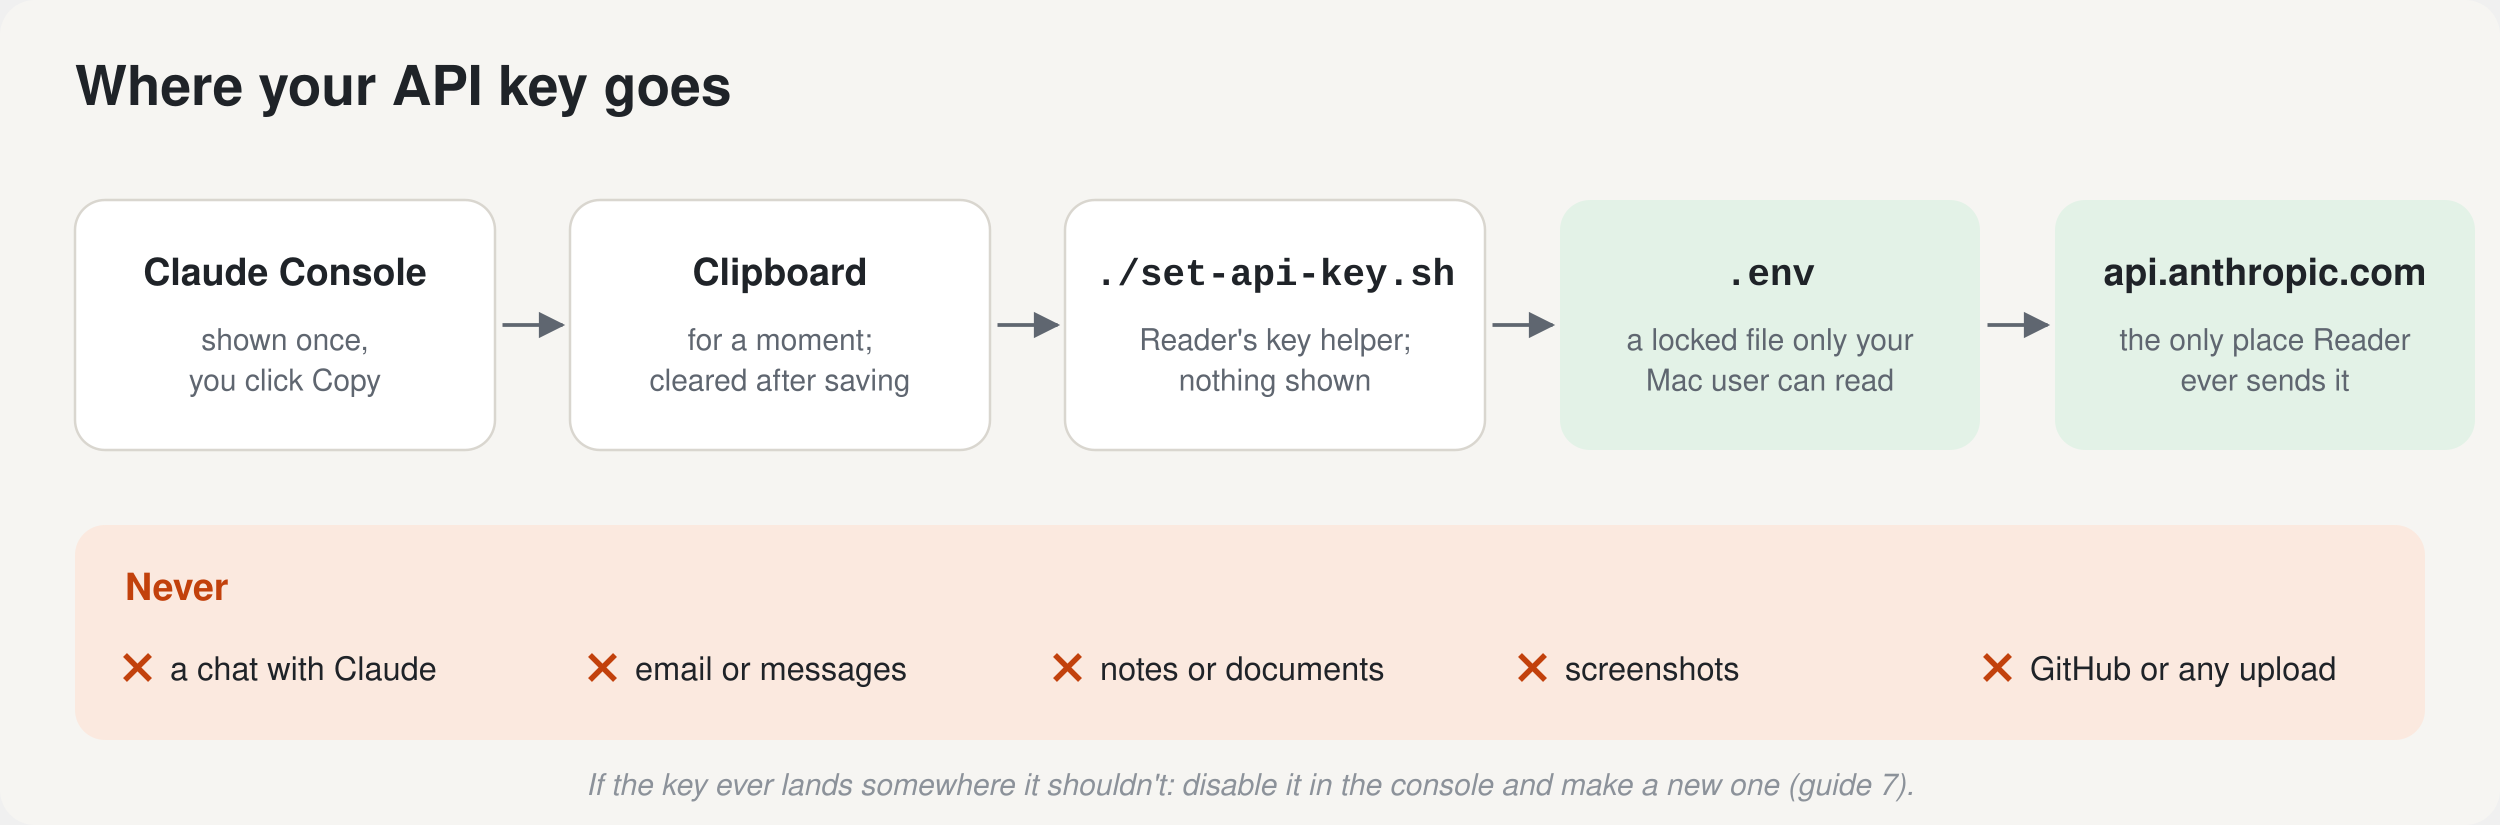
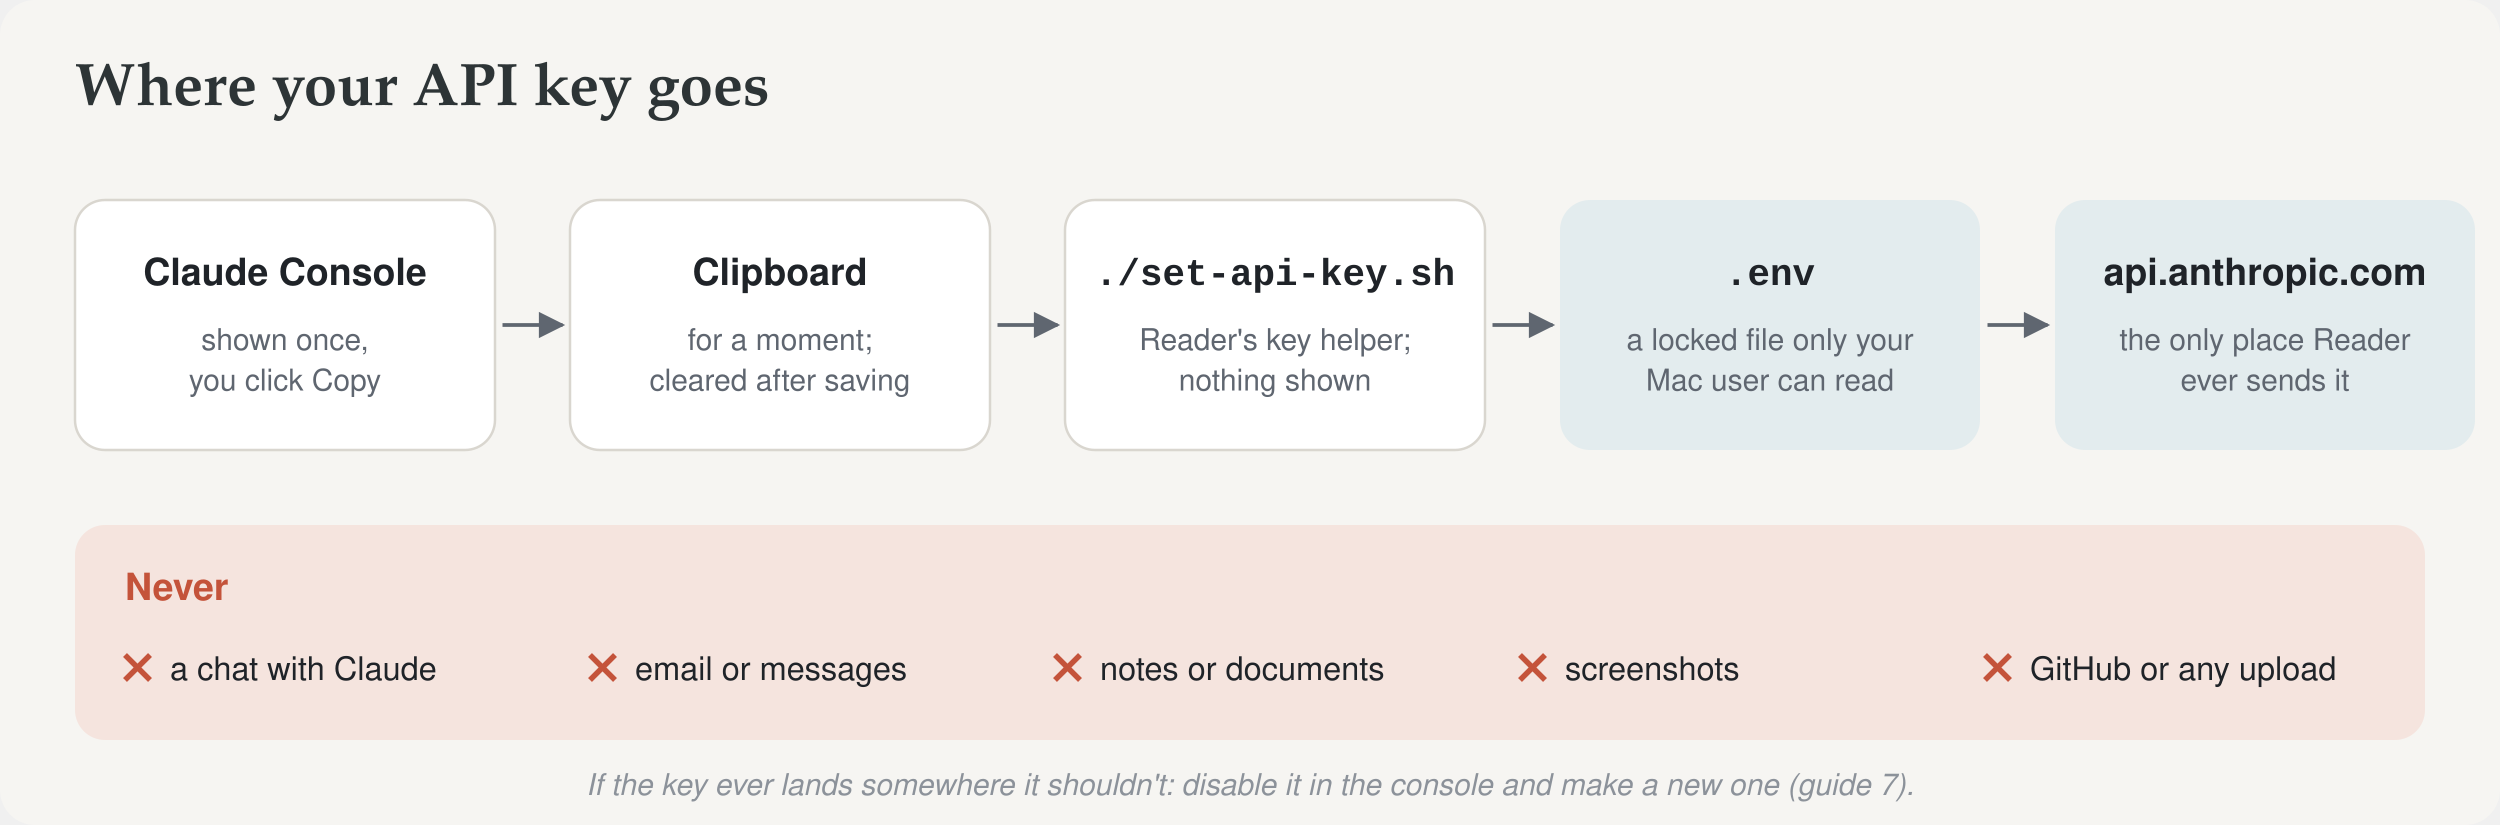
<svg xmlns="http://www.w3.org/2000/svg" viewBox="0 0 1000 330" width="1000" height="330" role="img" aria-labelledby="t d">
  <defs>
    <marker id="arrow" viewBox="0 0 10 10" refX="9" refY="5" markerWidth="7" markerHeight="7" orient="auto-start-reverse">
      <path d="M0,0 L10,5 L0,10 z" fill="#5F6670" />
    </marker>
  </defs>
  <rect width="1000" height="330" rx="14" fill="#F6F5F2" />
-   <text x="30" y="42" font-family="-apple-system, BlinkMacSystemFont, 'Helvetica Neue', Helvetica, Arial, sans-serif" font-size="22" fill="#1F2328" font-weight="700" text-anchor="start" xml:space="preserve">Where your API key goes</text>
+   <text x="30" y="42" font-family="'Iowan Old Style', 'Palatino Linotype', Palatino, Georgia, serif" font-size="24" fill="#2D3436" font-weight="700" text-anchor="start" xml:space="preserve">Where your API key goes</text>
  <rect x="30" y="80" width="168" height="100" rx="12" fill="#FFFFFF" stroke="#D9D6CF" stroke-width="1.0" />
  <text x="114.0" y="114" font-family="-apple-system, BlinkMacSystemFont, 'Helvetica Neue', Helvetica, Arial, sans-serif" font-size="15" fill="#1F2328" font-weight="700" text-anchor="middle" xml:space="preserve">Claude Console</text>
  <text x="114.0" y="140.0" font-family="-apple-system, BlinkMacSystemFont, 'Helvetica Neue', Helvetica, Arial, sans-serif" font-size="12" fill="#5F6670" font-weight="400" text-anchor="middle" xml:space="preserve">shown once,</text>
  <text x="114.0" y="156.2" font-family="-apple-system, BlinkMacSystemFont, 'Helvetica Neue', Helvetica, Arial, sans-serif" font-size="12" fill="#5F6670" font-weight="400" text-anchor="middle" xml:space="preserve">you click Copy</text>
  <line x1="201" y1="130" x2="225" y2="130" stroke="#5F6670" stroke-width="1.5" marker-end="url(#arrow)" />
  <rect x="228" y="80" width="168" height="100" rx="12" fill="#FFFFFF" stroke="#D9D6CF" stroke-width="1.0" />
  <text x="312.0" y="114" font-family="-apple-system, BlinkMacSystemFont, 'Helvetica Neue', Helvetica, Arial, sans-serif" font-size="15" fill="#1F2328" font-weight="700" text-anchor="middle" xml:space="preserve">Clipboard</text>
  <text x="312.0" y="140.0" font-family="-apple-system, BlinkMacSystemFont, 'Helvetica Neue', Helvetica, Arial, sans-serif" font-size="12" fill="#5F6670" font-weight="400" text-anchor="middle" xml:space="preserve">for a moment;</text>
  <text x="312.0" y="156.2" font-family="-apple-system, BlinkMacSystemFont, 'Helvetica Neue', Helvetica, Arial, sans-serif" font-size="12" fill="#5F6670" font-weight="400" text-anchor="middle" xml:space="preserve">cleared after saving</text>
  <line x1="399" y1="130" x2="423" y2="130" stroke="#5F6670" stroke-width="1.5" marker-end="url(#arrow)" />
  <rect x="426" y="80" width="168" height="100" rx="12" fill="#FFFFFF" stroke="#D9D6CF" stroke-width="1.0" />
  <text x="510.0" y="114" font-family="'SF Mono', Menlo, Monaco, Consolas, 'Liberation Mono', monospace" font-size="15" fill="#1F2328" font-weight="700" text-anchor="middle" xml:space="preserve">./set-api-key.sh</text>
  <text x="510.0" y="140.0" font-family="-apple-system, BlinkMacSystemFont, 'Helvetica Neue', Helvetica, Arial, sans-serif" font-size="12" fill="#5F6670" font-weight="400" text-anchor="middle" xml:space="preserve">Reader's key helper;</text>
  <text x="510.0" y="156.2" font-family="-apple-system, BlinkMacSystemFont, 'Helvetica Neue', Helvetica, Arial, sans-serif" font-size="12" fill="#5F6670" font-weight="400" text-anchor="middle" xml:space="preserve">nothing shown</text>
  <line x1="597" y1="130" x2="621" y2="130" stroke="#5F6670" stroke-width="1.5" marker-end="url(#arrow)" />
-   <rect x="624" y="80" width="168" height="100" rx="12" fill="#E3F2E7" />
+   <rect x="624" y="80" width="168" height="100" rx="12" fill="#E3ECEE" />
  <text x="708.0" y="114" font-family="'SF Mono', Menlo, Monaco, Consolas, 'Liberation Mono', monospace" font-size="15" fill="#1F2328" font-weight="700" text-anchor="middle" xml:space="preserve">.env</text>
  <text x="708.0" y="140.0" font-family="-apple-system, BlinkMacSystemFont, 'Helvetica Neue', Helvetica, Arial, sans-serif" font-size="12" fill="#5F6670" font-weight="400" text-anchor="middle" xml:space="preserve">a locked file only your</text>
  <text x="708.0" y="156.2" font-family="-apple-system, BlinkMacSystemFont, 'Helvetica Neue', Helvetica, Arial, sans-serif" font-size="12" fill="#5F6670" font-weight="400" text-anchor="middle" xml:space="preserve">Mac user can read</text>
  <line x1="795" y1="130" x2="819" y2="130" stroke="#5F6670" stroke-width="1.5" marker-end="url(#arrow)" />
-   <rect x="822" y="80" width="168" height="100" rx="12" fill="#E3F2E7" />
+   <rect x="822" y="80" width="168" height="100" rx="12" fill="#E3ECEE" />
  <text x="906.0" y="114" font-family="-apple-system, BlinkMacSystemFont, 'Helvetica Neue', Helvetica, Arial, sans-serif" font-size="15" fill="#1F2328" font-weight="700" text-anchor="middle" xml:space="preserve">api.anthropic.com</text>
  <text x="906.0" y="140.0" font-family="-apple-system, BlinkMacSystemFont, 'Helvetica Neue', Helvetica, Arial, sans-serif" font-size="12" fill="#5F6670" font-weight="400" text-anchor="middle" xml:space="preserve">the only place Reader</text>
  <text x="906.0" y="156.2" font-family="-apple-system, BlinkMacSystemFont, 'Helvetica Neue', Helvetica, Arial, sans-serif" font-size="12" fill="#5F6670" font-weight="400" text-anchor="middle" xml:space="preserve">ever sends it</text>
-   <rect x="30" y="210" width="940" height="86" rx="12" fill="#FBE9DF" />
-   <text x="50" y="240" font-family="-apple-system, BlinkMacSystemFont, 'Helvetica Neue', Helvetica, Arial, sans-serif" font-size="15" fill="#C2410C" font-weight="700" text-anchor="start" xml:space="preserve">Never</text>
-   <path d="M50 262 l10 10 M60 262 l-10 10" stroke="#C2410C" stroke-width="2.2" fill="none" />
+   <rect x="30" y="210" width="940" height="86" rx="12" fill="#F5E4DE" />
+   <text x="50" y="240" font-family="-apple-system, BlinkMacSystemFont, 'Helvetica Neue', Helvetica, Arial, sans-serif" font-size="15" fill="#C4533A" font-weight="700" text-anchor="start" xml:space="preserve">Never</text>
+   <path d="M50 262 l10 10 M60 262 l-10 10" stroke="#C4533A" stroke-width="2.2" fill="none" />
  <text x="68" y="272" font-family="-apple-system, BlinkMacSystemFont, 'Helvetica Neue', Helvetica, Arial, sans-serif" font-size="13" fill="#1F2328" font-weight="400" text-anchor="start" xml:space="preserve">a chat with Claude</text>
-   <path d="M236 262 l10 10 M246 262 l-10 10" stroke="#C2410C" stroke-width="2.2" fill="none" />
+   <path d="M236 262 l10 10 M246 262 l-10 10" stroke="#C4533A" stroke-width="2.2" fill="none" />
  <text x="254" y="272" font-family="-apple-system, BlinkMacSystemFont, 'Helvetica Neue', Helvetica, Arial, sans-serif" font-size="13" fill="#1F2328" font-weight="400" text-anchor="start" xml:space="preserve">email or messages</text>
-   <path d="M422 262 l10 10 M432 262 l-10 10" stroke="#C2410C" stroke-width="2.2" fill="none" />
+   <path d="M422 262 l10 10 M432 262 l-10 10" stroke="#C4533A" stroke-width="2.2" fill="none" />
  <text x="440" y="272" font-family="-apple-system, BlinkMacSystemFont, 'Helvetica Neue', Helvetica, Arial, sans-serif" font-size="13" fill="#1F2328" font-weight="400" text-anchor="start" xml:space="preserve">notes or documents</text>
-   <path d="M608 262 l10 10 M618 262 l-10 10" stroke="#C2410C" stroke-width="2.2" fill="none" />
+   <path d="M608 262 l10 10 M618 262 l-10 10" stroke="#C4533A" stroke-width="2.2" fill="none" />
  <text x="626" y="272" font-family="-apple-system, BlinkMacSystemFont, 'Helvetica Neue', Helvetica, Arial, sans-serif" font-size="13" fill="#1F2328" font-weight="400" text-anchor="start" xml:space="preserve">screenshots</text>
-   <path d="M794 262 l10 10 M804 262 l-10 10" stroke="#C2410C" stroke-width="2.2" fill="none" />
+   <path d="M794 262 l10 10 M804 262 l-10 10" stroke="#C4533A" stroke-width="2.2" fill="none" />
  <text x="812" y="272" font-family="-apple-system, BlinkMacSystemFont, 'Helvetica Neue', Helvetica, Arial, sans-serif" font-size="13" fill="#1F2328" font-weight="400" text-anchor="start" xml:space="preserve">GitHub or any upload</text>
  <text x="500.0" y="318" font-family="-apple-system, BlinkMacSystemFont, 'Helvetica Neue', Helvetica, Arial, sans-serif" font-size="12" fill="#8C929A" font-weight="400" text-anchor="middle" font-style="italic" xml:space="preserve">If the key ever lands somewhere it shouldn't: disable it in the console and make a new one (guide 7).</text>
</svg>
